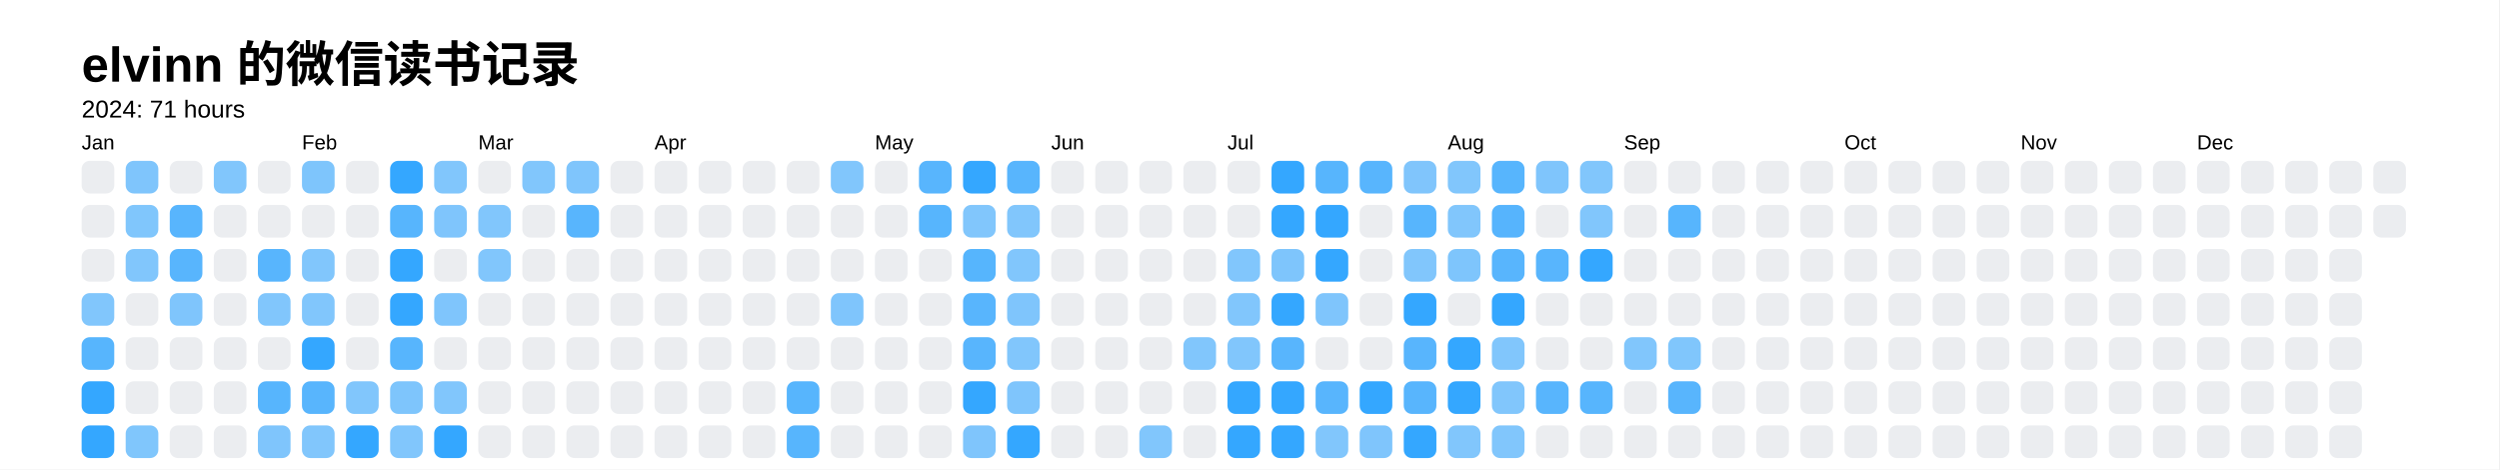
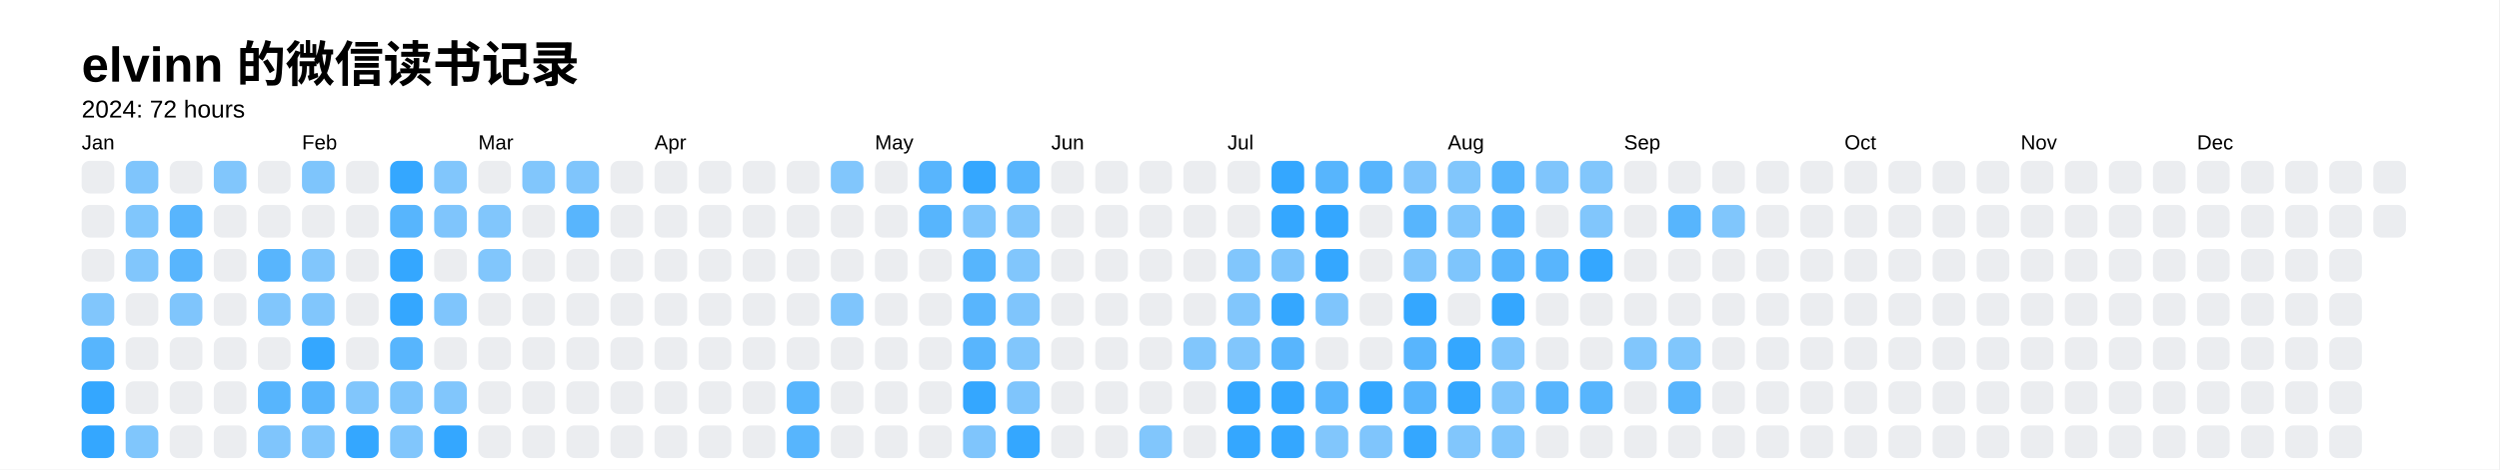
<svg xmlns="http://www.w3.org/2000/svg" baseProfile="full" height="57.5mm" version="1.1" viewBox="0,0,306.2,57.5" width="306.2mm">
  <defs />
  <rect fill="#FFFFFF" height="57.5" width="306.2" x="0" y="0" />
  <text fill="#000000" style="font-size:6px; font-family:Arial; font-weight:bold;" x="10" y="10">elvinn 的微信读书记录</text>
-   <text fill="#000000" style="font-size:3px; font-family:Arial;" x="10" y="14.4">2024: 71 hours</text>
+   <text fill="#000000" style="font-size:3px; font-family:Arial;" x="10" y="14.4">2024: 72 hours</text>
  <text fill="#000000" style="font-size:2.5px; font-family:Arial" x="10" y="18.3">Jan</text>
  <rect fill="#EBEDF0" height="4" rx="1" ry="1" width="4" x="10" y="19.7" />
  <rect fill="#EBEDF0" height="4" rx="1" ry="1" width="4" x="10" y="25.1" />
  <rect fill="#EBEDF0" height="4" rx="1" ry="1" width="4" x="10" y="30.5" />
  <rect fill="#81c6fc" height="4" rx="1" ry="1" width="4" x="10" y="35.9" />
  <rect fill="#57b5fd" height="4" rx="1" ry="1" width="4" x="10" y="41.3" />
  <rect fill="#34A7FF" height="4" rx="1" ry="1" width="4" x="10" y="46.7" />
  <rect fill="#34A7FF" height="4" rx="1" ry="1" width="4" x="10" y="52.1" />
  <rect fill="#7fc5fc" height="4" rx="1" ry="1" width="4" x="15.4" y="19.7" />
  <rect fill="#80c6fc" height="4" rx="1" ry="1" width="4" x="15.4" y="25.1" />
  <rect fill="#81c6fc" height="4" rx="1" ry="1" width="4" x="15.4" y="30.5" />
  <rect fill="#EBEDF0" height="4" rx="1" ry="1" width="4" x="15.4" y="35.9" />
  <rect fill="#EBEDF0" height="4" rx="1" ry="1" width="4" x="15.4" y="41.3" />
  <rect fill="#EBEDF0" height="4" rx="1" ry="1" width="4" x="15.4" y="46.7" />
  <rect fill="#80c6fc" height="4" rx="1" ry="1" width="4" x="15.4" y="52.1" />
  <rect fill="#EBEDF0" height="4" rx="1" ry="1" width="4" x="20.8" y="19.7" />
  <rect fill="#58b5fd" height="4" rx="1" ry="1" width="4" x="20.8" y="25.1" />
  <rect fill="#58b5fd" height="4" rx="1" ry="1" width="4" x="20.8" y="30.5" />
  <rect fill="#7fc5fc" height="4" rx="1" ry="1" width="4" x="20.8" y="35.9" />
  <rect fill="#EBEDF0" height="4" rx="1" ry="1" width="4" x="20.8" y="41.3" />
  <rect fill="#EBEDF0" height="4" rx="1" ry="1" width="4" x="20.8" y="46.7" />
  <rect fill="#EBEDF0" height="4" rx="1" ry="1" width="4" x="20.8" y="52.1" />
  <rect fill="#81c6fc" height="4" rx="1" ry="1" width="4" x="26.2" y="19.7" />
  <rect fill="#EBEDF0" height="4" rx="1" ry="1" width="4" x="26.2" y="25.1" />
  <rect fill="#EBEDF0" height="4" rx="1" ry="1" width="4" x="26.2" y="30.5" />
  <rect fill="#EBEDF0" height="4" rx="1" ry="1" width="4" x="26.2" y="35.9" />
  <rect fill="#EBEDF0" height="4" rx="1" ry="1" width="4" x="26.2" y="41.3" />
  <rect fill="#EBEDF0" height="4" rx="1" ry="1" width="4" x="26.2" y="46.7" />
  <rect fill="#EBEDF0" height="4" rx="1" ry="1" width="4" x="26.2" y="52.1" />
  <rect fill="#EBEDF0" height="4" rx="1" ry="1" width="4" x="31.6" y="19.7" />
  <rect fill="#EBEDF0" height="4" rx="1" ry="1" width="4" x="31.6" y="25.1" />
  <rect fill="#58b5fd" height="4" rx="1" ry="1" width="4" x="31.6" y="30.5" />
  <rect fill="#81c6fc" height="4" rx="1" ry="1" width="4" x="31.6" y="35.9" />
  <rect fill="#EBEDF0" height="4" rx="1" ry="1" width="4" x="31.6" y="41.3" />
  <rect fill="#57b5fd" height="4" rx="1" ry="1" width="4" x="31.6" y="46.7" />
  <rect fill="#7fc5fc" height="4" rx="1" ry="1" width="4" x="31.6" y="52.1" />
  <text fill="#000000" style="font-size:2.5px; font-family:Arial" x="37.0" y="18.3">Feb</text>
  <rect fill="#7ec5fc" height="4" rx="1" ry="1" width="4" x="37.0" y="19.7" />
  <rect fill="#EBEDF0" height="4" rx="1" ry="1" width="4" x="37.0" y="25.1" />
  <rect fill="#81c6fc" height="4" rx="1" ry="1" width="4" x="37.0" y="30.5" />
  <rect fill="#81c6fc" height="4" rx="1" ry="1" width="4" x="37.0" y="35.9" />
  <rect fill="#34A7FF" height="4" rx="1" ry="1" width="4" x="37.0" y="41.3" />
  <rect fill="#58b5fd" height="4" rx="1" ry="1" width="4" x="37.0" y="46.7" />
  <rect fill="#81c6fc" height="4" rx="1" ry="1" width="4" x="37.0" y="52.1" />
  <rect fill="#EBEDF0" height="4" rx="1" ry="1" width="4" x="42.4" y="19.7" />
  <rect fill="#EBEDF0" height="4" rx="1" ry="1" width="4" x="42.4" y="25.1" />
  <rect fill="#EBEDF0" height="4" rx="1" ry="1" width="4" x="42.4" y="30.5" />
  <rect fill="#EBEDF0" height="4" rx="1" ry="1" width="4" x="42.4" y="35.9" />
  <rect fill="#EBEDF0" height="4" rx="1" ry="1" width="4" x="42.4" y="41.3" />
  <rect fill="#81c6fc" height="4" rx="1" ry="1" width="4" x="42.4" y="46.7" />
  <rect fill="#34A7FF" height="4" rx="1" ry="1" width="4" x="42.4" y="52.1" />
  <rect fill="#34A7FF" height="4" rx="1" ry="1" width="4" x="47.8" y="19.7" />
  <rect fill="#57b5fd" height="4" rx="1" ry="1" width="4" x="47.8" y="25.1" />
  <rect fill="#34A7FF" height="4" rx="1" ry="1" width="4" x="47.8" y="30.5" />
  <rect fill="#34A7FF" height="4" rx="1" ry="1" width="4" x="47.8" y="35.9" />
  <rect fill="#57b5fd" height="4" rx="1" ry="1" width="4" x="47.8" y="41.3" />
  <rect fill="#7ec5fc" height="4" rx="1" ry="1" width="4" x="47.8" y="46.7" />
  <rect fill="#81c6fc" height="4" rx="1" ry="1" width="4" x="47.8" y="52.1" />
  <rect fill="#81c6fc" height="4" rx="1" ry="1" width="4" x="53.2" y="19.7" />
  <rect fill="#7fc5fc" height="4" rx="1" ry="1" width="4" x="53.2" y="25.1" />
  <rect fill="#EBEDF0" height="4" rx="1" ry="1" width="4" x="53.2" y="30.5" />
  <rect fill="#7fc5fc" height="4" rx="1" ry="1" width="4" x="53.2" y="35.9" />
  <rect fill="#EBEDF0" height="4" rx="1" ry="1" width="4" x="53.2" y="41.3" />
  <rect fill="#81c6fc" height="4" rx="1" ry="1" width="4" x="53.2" y="46.7" />
  <rect fill="#34A7FF" height="4" rx="1" ry="1" width="4" x="53.2" y="52.1" />
  <text fill="#000000" style="font-size:2.5px; font-family:Arial" x="58.6" y="18.3">Mar</text>
  <rect fill="#EBEDF0" height="4" rx="1" ry="1" width="4" x="58.6" y="19.7" />
  <rect fill="#81c6fc" height="4" rx="1" ry="1" width="4" x="58.6" y="25.1" />
  <rect fill="#81c6fc" height="4" rx="1" ry="1" width="4" x="58.6" y="30.5" />
  <rect fill="#EBEDF0" height="4" rx="1" ry="1" width="4" x="58.6" y="35.9" />
  <rect fill="#EBEDF0" height="4" rx="1" ry="1" width="4" x="58.6" y="41.3" />
  <rect fill="#EBEDF0" height="4" rx="1" ry="1" width="4" x="58.6" y="46.7" />
  <rect fill="#EBEDF0" height="4" rx="1" ry="1" width="4" x="58.6" y="52.1" />
  <rect fill="#81c6fc" height="4" rx="1" ry="1" width="4" x="64" y="19.7" />
  <rect fill="#EBEDF0" height="4" rx="1" ry="1" width="4" x="64" y="25.1" />
  <rect fill="#EBEDF0" height="4" rx="1" ry="1" width="4" x="64" y="30.5" />
  <rect fill="#EBEDF0" height="4" rx="1" ry="1" width="4" x="64" y="35.9" />
  <rect fill="#EBEDF0" height="4" rx="1" ry="1" width="4" x="64" y="41.3" />
  <rect fill="#EBEDF0" height="4" rx="1" ry="1" width="4" x="64" y="46.7" />
  <rect fill="#EBEDF0" height="4" rx="1" ry="1" width="4" x="64" y="52.1" />
  <rect fill="#7fc5fc" height="4" rx="1" ry="1" width="4" x="69.4" y="19.7" />
  <rect fill="#58b5fd" height="4" rx="1" ry="1" width="4" x="69.4" y="25.1" />
  <rect fill="#EBEDF0" height="4" rx="1" ry="1" width="4" x="69.4" y="30.5" />
  <rect fill="#EBEDF0" height="4" rx="1" ry="1" width="4" x="69.4" y="35.9" />
  <rect fill="#EBEDF0" height="4" rx="1" ry="1" width="4" x="69.4" y="41.3" />
  <rect fill="#EBEDF0" height="4" rx="1" ry="1" width="4" x="69.4" y="46.7" />
  <rect fill="#EBEDF0" height="4" rx="1" ry="1" width="4" x="69.4" y="52.1" />
  <rect fill="#EBEDF0" height="4" rx="1" ry="1" width="4" x="74.8" y="19.7" />
  <rect fill="#EBEDF0" height="4" rx="1" ry="1" width="4" x="74.8" y="25.1" />
  <rect fill="#EBEDF0" height="4" rx="1" ry="1" width="4" x="74.8" y="30.5" />
  <rect fill="#EBEDF0" height="4" rx="1" ry="1" width="4" x="74.8" y="35.9" />
  <rect fill="#EBEDF0" height="4" rx="1" ry="1" width="4" x="74.8" y="41.3" />
  <rect fill="#EBEDF0" height="4" rx="1" ry="1" width="4" x="74.8" y="46.7" />
  <rect fill="#EBEDF0" height="4" rx="1" ry="1" width="4" x="74.8" y="52.1" />
  <text fill="#000000" style="font-size:2.5px; font-family:Arial" x="80.2" y="18.3">Apr</text>
  <rect fill="#EBEDF0" height="4" rx="1" ry="1" width="4" x="80.2" y="19.7" />
  <rect fill="#EBEDF0" height="4" rx="1" ry="1" width="4" x="80.2" y="25.1" />
  <rect fill="#EBEDF0" height="4" rx="1" ry="1" width="4" x="80.2" y="30.5" />
  <rect fill="#EBEDF0" height="4" rx="1" ry="1" width="4" x="80.2" y="35.9" />
  <rect fill="#EBEDF0" height="4" rx="1" ry="1" width="4" x="80.2" y="41.3" />
  <rect fill="#EBEDF0" height="4" rx="1" ry="1" width="4" x="80.2" y="46.7" />
  <rect fill="#EBEDF0" height="4" rx="1" ry="1" width="4" x="80.2" y="52.1" />
  <rect fill="#EBEDF0" height="4" rx="1" ry="1" width="4" x="85.6" y="19.7" />
  <rect fill="#EBEDF0" height="4" rx="1" ry="1" width="4" x="85.6" y="25.1" />
  <rect fill="#EBEDF0" height="4" rx="1" ry="1" width="4" x="85.6" y="30.5" />
  <rect fill="#EBEDF0" height="4" rx="1" ry="1" width="4" x="85.6" y="35.9" />
  <rect fill="#EBEDF0" height="4" rx="1" ry="1" width="4" x="85.6" y="41.3" />
  <rect fill="#EBEDF0" height="4" rx="1" ry="1" width="4" x="85.6" y="46.7" />
  <rect fill="#EBEDF0" height="4" rx="1" ry="1" width="4" x="85.6" y="52.1" />
  <rect fill="#EBEDF0" height="4" rx="1" ry="1" width="4" x="91" y="19.7" />
  <rect fill="#EBEDF0" height="4" rx="1" ry="1" width="4" x="91" y="25.1" />
  <rect fill="#EBEDF0" height="4" rx="1" ry="1" width="4" x="91" y="30.5" />
  <rect fill="#EBEDF0" height="4" rx="1" ry="1" width="4" x="91" y="35.9" />
  <rect fill="#EBEDF0" height="4" rx="1" ry="1" width="4" x="91" y="41.3" />
  <rect fill="#EBEDF0" height="4" rx="1" ry="1" width="4" x="91" y="46.7" />
  <rect fill="#EBEDF0" height="4" rx="1" ry="1" width="4" x="91" y="52.1" />
  <rect fill="#EBEDF0" height="4" rx="1" ry="1" width="4" x="96.4" y="19.7" />
  <rect fill="#EBEDF0" height="4" rx="1" ry="1" width="4" x="96.4" y="25.1" />
  <rect fill="#EBEDF0" height="4" rx="1" ry="1" width="4" x="96.4" y="30.5" />
  <rect fill="#EBEDF0" height="4" rx="1" ry="1" width="4" x="96.4" y="35.9" />
  <rect fill="#EBEDF0" height="4" rx="1" ry="1" width="4" x="96.4" y="41.3" />
  <rect fill="#57b5fd" height="4" rx="1" ry="1" width="4" x="96.4" y="46.7" />
  <rect fill="#57b5fd" height="4" rx="1" ry="1" width="4" x="96.4" y="52.1" />
  <rect fill="#81c6fc" height="4" rx="1" ry="1" width="4" x="101.8" y="19.7" />
  <rect fill="#EBEDF0" height="4" rx="1" ry="1" width="4" x="101.8" y="25.1" />
  <rect fill="#EBEDF0" height="4" rx="1" ry="1" width="4" x="101.8" y="30.5" />
  <rect fill="#7fc5fc" height="4" rx="1" ry="1" width="4" x="101.8" y="35.9" />
  <rect fill="#EBEDF0" height="4" rx="1" ry="1" width="4" x="101.8" y="41.3" />
  <rect fill="#EBEDF0" height="4" rx="1" ry="1" width="4" x="101.8" y="46.7" />
  <rect fill="#EBEDF0" height="4" rx="1" ry="1" width="4" x="101.8" y="52.1" />
  <text fill="#000000" style="font-size:2.5px; font-family:Arial" x="107.2" y="18.3">May</text>
  <rect fill="#EBEDF0" height="4" rx="1" ry="1" width="4" x="107.2" y="19.7" />
  <rect fill="#EBEDF0" height="4" rx="1" ry="1" width="4" x="107.2" y="25.1" />
  <rect fill="#EBEDF0" height="4" rx="1" ry="1" width="4" x="107.2" y="30.5" />
  <rect fill="#EBEDF0" height="4" rx="1" ry="1" width="4" x="107.2" y="35.9" />
  <rect fill="#EBEDF0" height="4" rx="1" ry="1" width="4" x="107.2" y="41.3" />
  <rect fill="#EBEDF0" height="4" rx="1" ry="1" width="4" x="107.2" y="46.7" />
  <rect fill="#EBEDF0" height="4" rx="1" ry="1" width="4" x="107.2" y="52.1" />
  <rect fill="#58b5fd" height="4" rx="1" ry="1" width="4" x="112.6" y="19.7" />
  <rect fill="#57b5fd" height="4" rx="1" ry="1" width="4" x="112.6" y="25.1" />
  <rect fill="#EBEDF0" height="4" rx="1" ry="1" width="4" x="112.6" y="30.5" />
  <rect fill="#EBEDF0" height="4" rx="1" ry="1" width="4" x="112.6" y="35.9" />
  <rect fill="#EBEDF0" height="4" rx="1" ry="1" width="4" x="112.6" y="41.3" />
  <rect fill="#EBEDF0" height="4" rx="1" ry="1" width="4" x="112.6" y="46.7" />
  <rect fill="#EBEDF0" height="4" rx="1" ry="1" width="4" x="112.6" y="52.1" />
  <rect fill="#34A7FF" height="4" rx="1" ry="1" width="4" x="118" y="19.7" />
  <rect fill="#81c6fc" height="4" rx="1" ry="1" width="4" x="118" y="25.1" />
  <rect fill="#56b5fd" height="4" rx="1" ry="1" width="4" x="118" y="30.5" />
  <rect fill="#58b5fd" height="4" rx="1" ry="1" width="4" x="118" y="35.9" />
  <rect fill="#58b5fd" height="4" rx="1" ry="1" width="4" x="118" y="41.3" />
  <rect fill="#34A7FF" height="4" rx="1" ry="1" width="4" x="118" y="46.7" />
  <rect fill="#7fc5fc" height="4" rx="1" ry="1" width="4" x="118" y="52.1" />
  <rect fill="#58b5fd" height="4" rx="1" ry="1" width="4" x="123.4" y="19.7" />
  <rect fill="#81c6fc" height="4" rx="1" ry="1" width="4" x="123.4" y="25.1" />
  <rect fill="#81c6fc" height="4" rx="1" ry="1" width="4" x="123.4" y="30.5" />
  <rect fill="#7fc5fc" height="4" rx="1" ry="1" width="4" x="123.4" y="35.9" />
  <rect fill="#81c6fc" height="4" rx="1" ry="1" width="4" x="123.4" y="41.3" />
  <rect fill="#7fc5fc" height="4" rx="1" ry="1" width="4" x="123.4" y="46.7" />
  <rect fill="#34A7FF" height="4" rx="1" ry="1" width="4" x="123.4" y="52.1" />
  <text fill="#000000" style="font-size:2.5px; font-family:Arial" x="128.8" y="18.3">Jun</text>
  <rect fill="#EBEDF0" height="4" rx="1" ry="1" width="4" x="128.8" y="19.7" />
  <rect fill="#EBEDF0" height="4" rx="1" ry="1" width="4" x="128.8" y="25.1" />
  <rect fill="#EBEDF0" height="4" rx="1" ry="1" width="4" x="128.8" y="30.5" />
  <rect fill="#EBEDF0" height="4" rx="1" ry="1" width="4" x="128.8" y="35.9" />
  <rect fill="#EBEDF0" height="4" rx="1" ry="1" width="4" x="128.8" y="41.3" />
  <rect fill="#EBEDF0" height="4" rx="1" ry="1" width="4" x="128.8" y="46.7" />
  <rect fill="#EBEDF0" height="4" rx="1" ry="1" width="4" x="128.8" y="52.1" />
  <rect fill="#EBEDF0" height="4" rx="1" ry="1" width="4" x="134.2" y="19.7" />
  <rect fill="#EBEDF0" height="4" rx="1" ry="1" width="4" x="134.2" y="25.1" />
  <rect fill="#EBEDF0" height="4" rx="1" ry="1" width="4" x="134.2" y="30.5" />
  <rect fill="#EBEDF0" height="4" rx="1" ry="1" width="4" x="134.2" y="35.9" />
  <rect fill="#EBEDF0" height="4" rx="1" ry="1" width="4" x="134.2" y="41.3" />
  <rect fill="#EBEDF0" height="4" rx="1" ry="1" width="4" x="134.2" y="46.7" />
  <rect fill="#EBEDF0" height="4" rx="1" ry="1" width="4" x="134.2" y="52.1" />
  <rect fill="#EBEDF0" height="4" rx="1" ry="1" width="4" x="139.6" y="19.7" />
  <rect fill="#EBEDF0" height="4" rx="1" ry="1" width="4" x="139.6" y="25.1" />
  <rect fill="#EBEDF0" height="4" rx="1" ry="1" width="4" x="139.6" y="30.5" />
  <rect fill="#EBEDF0" height="4" rx="1" ry="1" width="4" x="139.6" y="35.9" />
  <rect fill="#EBEDF0" height="4" rx="1" ry="1" width="4" x="139.6" y="41.3" />
  <rect fill="#EBEDF0" height="4" rx="1" ry="1" width="4" x="139.6" y="46.7" />
  <rect fill="#81c6fc" height="4" rx="1" ry="1" width="4" x="139.6" y="52.1" />
  <rect fill="#EBEDF0" height="4" rx="1" ry="1" width="4" x="145" y="19.7" />
  <rect fill="#EBEDF0" height="4" rx="1" ry="1" width="4" x="145" y="25.1" />
  <rect fill="#EBEDF0" height="4" rx="1" ry="1" width="4" x="145" y="30.5" />
  <rect fill="#EBEDF0" height="4" rx="1" ry="1" width="4" x="145" y="35.9" />
  <rect fill="#81c6fc" height="4" rx="1" ry="1" width="4" x="145" y="41.3" />
  <rect fill="#EBEDF0" height="4" rx="1" ry="1" width="4" x="145" y="46.7" />
  <rect fill="#EBEDF0" height="4" rx="1" ry="1" width="4" x="145" y="52.1" />
  <text fill="#000000" style="font-size:2.5px; font-family:Arial" x="150.4" y="18.3">Jul</text>
  <rect fill="#EBEDF0" height="4" rx="1" ry="1" width="4" x="150.4" y="19.7" />
  <rect fill="#EBEDF0" height="4" rx="1" ry="1" width="4" x="150.4" y="25.1" />
  <rect fill="#81c6fc" height="4" rx="1" ry="1" width="4" x="150.4" y="30.5" />
  <rect fill="#81c6fc" height="4" rx="1" ry="1" width="4" x="150.4" y="35.9" />
  <rect fill="#81c6fc" height="4" rx="1" ry="1" width="4" x="150.4" y="41.3" />
  <rect fill="#34A7FF" height="4" rx="1" ry="1" width="4" x="150.4" y="46.7" />
  <rect fill="#34A7FF" height="4" rx="1" ry="1" width="4" x="150.4" y="52.1" />
  <rect fill="#34A7FF" height="4" rx="1" ry="1" width="4" x="155.8" y="19.7" />
  <rect fill="#34A7FF" height="4" rx="1" ry="1" width="4" x="155.8" y="25.1" />
  <rect fill="#7ec5fc" height="4" rx="1" ry="1" width="4" x="155.8" y="30.5" />
  <rect fill="#34A7FF" height="4" rx="1" ry="1" width="4" x="155.8" y="35.9" />
  <rect fill="#58b5fd" height="4" rx="1" ry="1" width="4" x="155.8" y="41.3" />
  <rect fill="#34A7FF" height="4" rx="1" ry="1" width="4" x="155.8" y="46.7" />
  <rect fill="#34A7FF" height="4" rx="1" ry="1" width="4" x="155.8" y="52.1" />
  <rect fill="#57b5fd" height="4" rx="1" ry="1" width="4" x="161.2" y="19.7" />
  <rect fill="#34A7FF" height="4" rx="1" ry="1" width="4" x="161.2" y="25.1" />
  <rect fill="#34A7FF" height="4" rx="1" ry="1" width="4" x="161.2" y="30.5" />
  <rect fill="#7fc5fc" height="4" rx="1" ry="1" width="4" x="161.2" y="35.9" />
  <rect fill="#EBEDF0" height="4" rx="1" ry="1" width="4" x="161.2" y="41.3" />
  <rect fill="#58b5fd" height="4" rx="1" ry="1" width="4" x="161.2" y="46.7" />
  <rect fill="#81c6fc" height="4" rx="1" ry="1" width="4" x="161.2" y="52.1" />
  <rect fill="#58b5fd" height="4" rx="1" ry="1" width="4" x="166.6" y="19.7" />
  <rect fill="#EBEDF0" height="4" rx="1" ry="1" width="4" x="166.6" y="25.1" />
  <rect fill="#EBEDF0" height="4" rx="1" ry="1" width="4" x="166.6" y="30.5" />
  <rect fill="#EBEDF0" height="4" rx="1" ry="1" width="4" x="166.6" y="35.9" />
  <rect fill="#EBEDF0" height="4" rx="1" ry="1" width="4" x="166.6" y="41.3" />
  <rect fill="#34A7FF" height="4" rx="1" ry="1" width="4" x="166.6" y="46.7" />
  <rect fill="#7fc5fc" height="4" rx="1" ry="1" width="4" x="166.6" y="52.1" />
  <rect fill="#80c5fc" height="4" rx="1" ry="1" width="4" x="172" y="19.7" />
  <rect fill="#57b5fd" height="4" rx="1" ry="1" width="4" x="172" y="25.1" />
  <rect fill="#81c6fc" height="4" rx="1" ry="1" width="4" x="172" y="30.5" />
  <rect fill="#34A7FF" height="4" rx="1" ry="1" width="4" x="172" y="35.9" />
  <rect fill="#58b5fd" height="4" rx="1" ry="1" width="4" x="172" y="41.3" />
  <rect fill="#58b5fd" height="4" rx="1" ry="1" width="4" x="172" y="46.7" />
  <rect fill="#34A7FF" height="4" rx="1" ry="1" width="4" x="172" y="52.1" />
  <text fill="#000000" style="font-size:2.5px; font-family:Arial" x="177.4" y="18.3">Aug</text>
  <rect fill="#81c6fc" height="4" rx="1" ry="1" width="4" x="177.4" y="19.7" />
  <rect fill="#81c6fc" height="4" rx="1" ry="1" width="4" x="177.4" y="25.1" />
  <rect fill="#7ec5fc" height="4" rx="1" ry="1" width="4" x="177.4" y="30.5" />
  <rect fill="#EBEDF0" height="4" rx="1" ry="1" width="4" x="177.4" y="35.9" />
  <rect fill="#34A7FF" height="4" rx="1" ry="1" width="4" x="177.4" y="41.3" />
  <rect fill="#34A7FF" height="4" rx="1" ry="1" width="4" x="177.4" y="46.7" />
  <rect fill="#81c6fc" height="4" rx="1" ry="1" width="4" x="177.4" y="52.1" />
  <rect fill="#57b5fd" height="4" rx="1" ry="1" width="4" x="182.8" y="19.7" />
  <rect fill="#56b4fd" height="4" rx="1" ry="1" width="4" x="182.8" y="25.1" />
  <rect fill="#58b5fd" height="4" rx="1" ry="1" width="4" x="182.8" y="30.5" />
  <rect fill="#34A7FF" height="4" rx="1" ry="1" width="4" x="182.8" y="35.9" />
  <rect fill="#81c6fc" height="4" rx="1" ry="1" width="4" x="182.8" y="41.3" />
  <rect fill="#81c6fc" height="4" rx="1" ry="1" width="4" x="182.8" y="46.7" />
  <rect fill="#81c6fc" height="4" rx="1" ry="1" width="4" x="182.8" y="52.1" />
  <rect fill="#7fc5fc" height="4" rx="1" ry="1" width="4" x="188.2" y="19.7" />
  <rect fill="#EBEDF0" height="4" rx="1" ry="1" width="4" x="188.2" y="25.1" />
  <rect fill="#58b5fd" height="4" rx="1" ry="1" width="4" x="188.2" y="30.5" />
  <rect fill="#EBEDF0" height="4" rx="1" ry="1" width="4" x="188.2" y="35.9" />
  <rect fill="#EBEDF0" height="4" rx="1" ry="1" width="4" x="188.2" y="41.3" />
  <rect fill="#58b5fd" height="4" rx="1" ry="1" width="4" x="188.2" y="46.7" />
  <rect fill="#EBEDF0" height="4" rx="1" ry="1" width="4" x="188.2" y="52.1" />
  <rect fill="#81c6fc" height="4" rx="1" ry="1" width="4" x="193.6" y="19.7" />
  <rect fill="#81c6fc" height="4" rx="1" ry="1" width="4" x="193.6" y="25.1" />
  <rect fill="#34A7FF" height="4" rx="1" ry="1" width="4" x="193.6" y="30.5" />
  <rect fill="#EBEDF0" height="4" rx="1" ry="1" width="4" x="193.6" y="35.9" />
  <rect fill="#EBEDF0" height="4" rx="1" ry="1" width="4" x="193.6" y="41.3" />
  <rect fill="#57b5fd" height="4" rx="1" ry="1" width="4" x="193.6" y="46.7" />
  <rect fill="#EBEDF0" height="4" rx="1" ry="1" width="4" x="193.6" y="52.1" />
  <text fill="#000000" style="font-size:2.5px; font-family:Arial" x="199" y="18.3">Sep</text>
  <rect fill="#EBEDF0" height="4" rx="1" ry="1" width="4" x="199" y="19.7" />
  <rect fill="#EBEDF0" height="4" rx="1" ry="1" width="4" x="199" y="25.1" />
  <rect fill="#EBEDF0" height="4" rx="1" ry="1" width="4" x="199" y="30.5" />
  <rect fill="#EBEDF0" height="4" rx="1" ry="1" width="4" x="199" y="35.9" />
  <rect fill="#81c6fc" height="4" rx="1" ry="1" width="4" x="199" y="41.3" />
  <rect fill="#EBEDF0" height="4" rx="1" ry="1" width="4" x="199" y="46.7" />
  <rect fill="#EBEDF0" height="4" rx="1" ry="1" width="4" x="199" y="52.1" />
  <rect fill="#EBEDF0" height="4" rx="1" ry="1" width="4" x="204.4" y="19.7" />
  <rect fill="#57b5fd" height="4" rx="1" ry="1" width="4" x="204.4" y="25.1" />
  <rect fill="#EBEDF0" height="4" rx="1" ry="1" width="4" x="204.4" y="30.5" />
  <rect fill="#EBEDF0" height="4" rx="1" ry="1" width="4" x="204.4" y="35.9" />
  <rect fill="#80c6fc" height="4" rx="1" ry="1" width="4" x="204.4" y="41.3" />
  <rect fill="#58b5fd" height="4" rx="1" ry="1" width="4" x="204.4" y="46.7" />
  <rect fill="#EBEDF0" height="4" rx="1" ry="1" width="4" x="204.4" y="52.1" />
  <rect fill="#EBEDF0" height="4" rx="1" ry="1" width="4" x="209.8" y="19.7" />
-   <rect fill="#EBEDF0" height="4" rx="1" ry="1" width="4" x="209.8" y="25.1" />
+   <rect fill="#80c6fc" height="4" rx="1" ry="1" width="4" x="209.8" y="25.1" />
  <rect fill="#EBEDF0" height="4" rx="1" ry="1" width="4" x="209.8" y="30.5" />
  <rect fill="#EBEDF0" height="4" rx="1" ry="1" width="4" x="209.8" y="35.9" />
  <rect fill="#EBEDF0" height="4" rx="1" ry="1" width="4" x="209.8" y="41.3" />
  <rect fill="#EBEDF0" height="4" rx="1" ry="1" width="4" x="209.8" y="46.7" />
  <rect fill="#EBEDF0" height="4" rx="1" ry="1" width="4" x="209.8" y="52.1" />
  <rect fill="#EBEDF0" height="4" rx="1" ry="1" width="4" x="215.2" y="19.7" />
  <rect fill="#EBEDF0" height="4" rx="1" ry="1" width="4" x="215.2" y="25.1" />
  <rect fill="#EBEDF0" height="4" rx="1" ry="1" width="4" x="215.2" y="30.5" />
  <rect fill="#EBEDF0" height="4" rx="1" ry="1" width="4" x="215.2" y="35.9" />
  <rect fill="#EBEDF0" height="4" rx="1" ry="1" width="4" x="215.2" y="41.3" />
  <rect fill="#EBEDF0" height="4" rx="1" ry="1" width="4" x="215.2" y="46.7" />
  <rect fill="#EBEDF0" height="4" rx="1" ry="1" width="4" x="215.2" y="52.1" />
  <rect fill="#EBEDF0" height="4" rx="1" ry="1" width="4" x="220.6" y="19.7" />
  <rect fill="#EBEDF0" height="4" rx="1" ry="1" width="4" x="220.6" y="25.1" />
  <rect fill="#EBEDF0" height="4" rx="1" ry="1" width="4" x="220.6" y="30.5" />
  <rect fill="#EBEDF0" height="4" rx="1" ry="1" width="4" x="220.6" y="35.9" />
  <rect fill="#EBEDF0" height="4" rx="1" ry="1" width="4" x="220.6" y="41.3" />
  <rect fill="#EBEDF0" height="4" rx="1" ry="1" width="4" x="220.6" y="46.7" />
  <rect fill="#EBEDF0" height="4" rx="1" ry="1" width="4" x="220.6" y="52.1" />
  <text fill="#000000" style="font-size:2.5px; font-family:Arial" x="226" y="18.3">Oct</text>
  <rect fill="#EBEDF0" height="4" rx="1" ry="1" width="4" x="226" y="19.7" />
  <rect fill="#EBEDF0" height="4" rx="1" ry="1" width="4" x="226" y="25.1" />
  <rect fill="#EBEDF0" height="4" rx="1" ry="1" width="4" x="226" y="30.5" />
  <rect fill="#EBEDF0" height="4" rx="1" ry="1" width="4" x="226" y="35.9" />
  <rect fill="#EBEDF0" height="4" rx="1" ry="1" width="4" x="226" y="41.3" />
  <rect fill="#EBEDF0" height="4" rx="1" ry="1" width="4" x="226" y="46.7" />
  <rect fill="#EBEDF0" height="4" rx="1" ry="1" width="4" x="226" y="52.1" />
  <rect fill="#EBEDF0" height="4" rx="1" ry="1" width="4" x="231.4" y="19.7" />
  <rect fill="#EBEDF0" height="4" rx="1" ry="1" width="4" x="231.4" y="25.1" />
  <rect fill="#EBEDF0" height="4" rx="1" ry="1" width="4" x="231.4" y="30.5" />
  <rect fill="#EBEDF0" height="4" rx="1" ry="1" width="4" x="231.4" y="35.9" />
  <rect fill="#EBEDF0" height="4" rx="1" ry="1" width="4" x="231.4" y="41.3" />
  <rect fill="#EBEDF0" height="4" rx="1" ry="1" width="4" x="231.4" y="46.7" />
  <rect fill="#EBEDF0" height="4" rx="1" ry="1" width="4" x="231.4" y="52.1" />
  <rect fill="#EBEDF0" height="4" rx="1" ry="1" width="4" x="236.8" y="19.7" />
  <rect fill="#EBEDF0" height="4" rx="1" ry="1" width="4" x="236.8" y="25.1" />
  <rect fill="#EBEDF0" height="4" rx="1" ry="1" width="4" x="236.8" y="30.5" />
  <rect fill="#EBEDF0" height="4" rx="1" ry="1" width="4" x="236.8" y="35.9" />
  <rect fill="#EBEDF0" height="4" rx="1" ry="1" width="4" x="236.8" y="41.3" />
  <rect fill="#EBEDF0" height="4" rx="1" ry="1" width="4" x="236.8" y="46.7" />
  <rect fill="#EBEDF0" height="4" rx="1" ry="1" width="4" x="236.8" y="52.1" />
  <rect fill="#EBEDF0" height="4" rx="1" ry="1" width="4" x="242.2" y="19.7" />
  <rect fill="#EBEDF0" height="4" rx="1" ry="1" width="4" x="242.2" y="25.1" />
  <rect fill="#EBEDF0" height="4" rx="1" ry="1" width="4" x="242.2" y="30.5" />
  <rect fill="#EBEDF0" height="4" rx="1" ry="1" width="4" x="242.2" y="35.9" />
  <rect fill="#EBEDF0" height="4" rx="1" ry="1" width="4" x="242.2" y="41.3" />
  <rect fill="#EBEDF0" height="4" rx="1" ry="1" width="4" x="242.2" y="46.7" />
  <rect fill="#EBEDF0" height="4" rx="1" ry="1" width="4" x="242.2" y="52.1" />
  <text fill="#000000" style="font-size:2.5px; font-family:Arial" x="247.6" y="18.3">Nov</text>
  <rect fill="#EBEDF0" height="4" rx="1" ry="1" width="4" x="247.6" y="19.7" />
  <rect fill="#EBEDF0" height="4" rx="1" ry="1" width="4" x="247.6" y="25.1" />
  <rect fill="#EBEDF0" height="4" rx="1" ry="1" width="4" x="247.6" y="30.5" />
  <rect fill="#EBEDF0" height="4" rx="1" ry="1" width="4" x="247.6" y="35.9" />
  <rect fill="#EBEDF0" height="4" rx="1" ry="1" width="4" x="247.6" y="41.3" />
  <rect fill="#EBEDF0" height="4" rx="1" ry="1" width="4" x="247.6" y="46.7" />
  <rect fill="#EBEDF0" height="4" rx="1" ry="1" width="4" x="247.6" y="52.1" />
  <rect fill="#EBEDF0" height="4" rx="1" ry="1" width="4" x="253" y="19.7" />
  <rect fill="#EBEDF0" height="4" rx="1" ry="1" width="4" x="253" y="25.1" />
  <rect fill="#EBEDF0" height="4" rx="1" ry="1" width="4" x="253" y="30.5" />
  <rect fill="#EBEDF0" height="4" rx="1" ry="1" width="4" x="253" y="35.9" />
  <rect fill="#EBEDF0" height="4" rx="1" ry="1" width="4" x="253" y="41.3" />
  <rect fill="#EBEDF0" height="4" rx="1" ry="1" width="4" x="253" y="46.7" />
  <rect fill="#EBEDF0" height="4" rx="1" ry="1" width="4" x="253" y="52.1" />
  <rect fill="#EBEDF0" height="4" rx="1" ry="1" width="4" x="258.4" y="19.7" />
  <rect fill="#EBEDF0" height="4" rx="1" ry="1" width="4" x="258.4" y="25.1" />
  <rect fill="#EBEDF0" height="4" rx="1" ry="1" width="4" x="258.4" y="30.5" />
  <rect fill="#EBEDF0" height="4" rx="1" ry="1" width="4" x="258.4" y="35.9" />
  <rect fill="#EBEDF0" height="4" rx="1" ry="1" width="4" x="258.4" y="41.3" />
  <rect fill="#EBEDF0" height="4" rx="1" ry="1" width="4" x="258.4" y="46.7" />
  <rect fill="#EBEDF0" height="4" rx="1" ry="1" width="4" x="258.4" y="52.1" />
  <rect fill="#EBEDF0" height="4" rx="1" ry="1" width="4" x="263.8" y="19.7" />
  <rect fill="#EBEDF0" height="4" rx="1" ry="1" width="4" x="263.8" y="25.1" />
  <rect fill="#EBEDF0" height="4" rx="1" ry="1" width="4" x="263.8" y="30.5" />
  <rect fill="#EBEDF0" height="4" rx="1" ry="1" width="4" x="263.8" y="35.9" />
  <rect fill="#EBEDF0" height="4" rx="1" ry="1" width="4" x="263.8" y="41.3" />
  <rect fill="#EBEDF0" height="4" rx="1" ry="1" width="4" x="263.8" y="46.7" />
  <rect fill="#EBEDF0" height="4" rx="1" ry="1" width="4" x="263.8" y="52.1" />
  <text fill="#000000" style="font-size:2.5px; font-family:Arial" x="269.2" y="18.3">Dec</text>
  <rect fill="#EBEDF0" height="4" rx="1" ry="1" width="4" x="269.2" y="19.7" />
  <rect fill="#EBEDF0" height="4" rx="1" ry="1" width="4" x="269.2" y="25.1" />
  <rect fill="#EBEDF0" height="4" rx="1" ry="1" width="4" x="269.2" y="30.5" />
  <rect fill="#EBEDF0" height="4" rx="1" ry="1" width="4" x="269.2" y="35.9" />
  <rect fill="#EBEDF0" height="4" rx="1" ry="1" width="4" x="269.2" y="41.3" />
  <rect fill="#EBEDF0" height="4" rx="1" ry="1" width="4" x="269.2" y="46.7" />
  <rect fill="#EBEDF0" height="4" rx="1" ry="1" width="4" x="269.2" y="52.1" />
  <rect fill="#EBEDF0" height="4" rx="1" ry="1" width="4" x="274.6" y="19.7" />
  <rect fill="#EBEDF0" height="4" rx="1" ry="1" width="4" x="274.6" y="25.1" />
  <rect fill="#EBEDF0" height="4" rx="1" ry="1" width="4" x="274.6" y="30.5" />
  <rect fill="#EBEDF0" height="4" rx="1" ry="1" width="4" x="274.6" y="35.9" />
  <rect fill="#EBEDF0" height="4" rx="1" ry="1" width="4" x="274.6" y="41.3" />
  <rect fill="#EBEDF0" height="4" rx="1" ry="1" width="4" x="274.6" y="46.7" />
  <rect fill="#EBEDF0" height="4" rx="1" ry="1" width="4" x="274.6" y="52.1" />
  <rect fill="#EBEDF0" height="4" rx="1" ry="1" width="4" x="280" y="19.7" />
  <rect fill="#EBEDF0" height="4" rx="1" ry="1" width="4" x="280" y="25.1" />
  <rect fill="#EBEDF0" height="4" rx="1" ry="1" width="4" x="280" y="30.5" />
  <rect fill="#EBEDF0" height="4" rx="1" ry="1" width="4" x="280" y="35.9" />
  <rect fill="#EBEDF0" height="4" rx="1" ry="1" width="4" x="280" y="41.3" />
  <rect fill="#EBEDF0" height="4" rx="1" ry="1" width="4" x="280" y="46.7" />
  <rect fill="#EBEDF0" height="4" rx="1" ry="1" width="4" x="280" y="52.1" />
  <rect fill="#EBEDF0" height="4" rx="1" ry="1" width="4" x="285.4" y="19.7" />
  <rect fill="#EBEDF0" height="4" rx="1" ry="1" width="4" x="285.4" y="25.1" />
  <rect fill="#EBEDF0" height="4" rx="1" ry="1" width="4" x="285.4" y="30.5" />
  <rect fill="#EBEDF0" height="4" rx="1" ry="1" width="4" x="285.4" y="35.9" />
  <rect fill="#EBEDF0" height="4" rx="1" ry="1" width="4" x="285.4" y="41.3" />
  <rect fill="#EBEDF0" height="4" rx="1" ry="1" width="4" x="285.4" y="46.7" />
  <rect fill="#EBEDF0" height="4" rx="1" ry="1" width="4" x="285.4" y="52.1" />
  <rect fill="#EBEDF0" height="4" rx="1" ry="1" width="4" x="290.8" y="19.7" />
  <rect fill="#EBEDF0" height="4" rx="1" ry="1" width="4" x="290.8" y="25.1" />
</svg>
